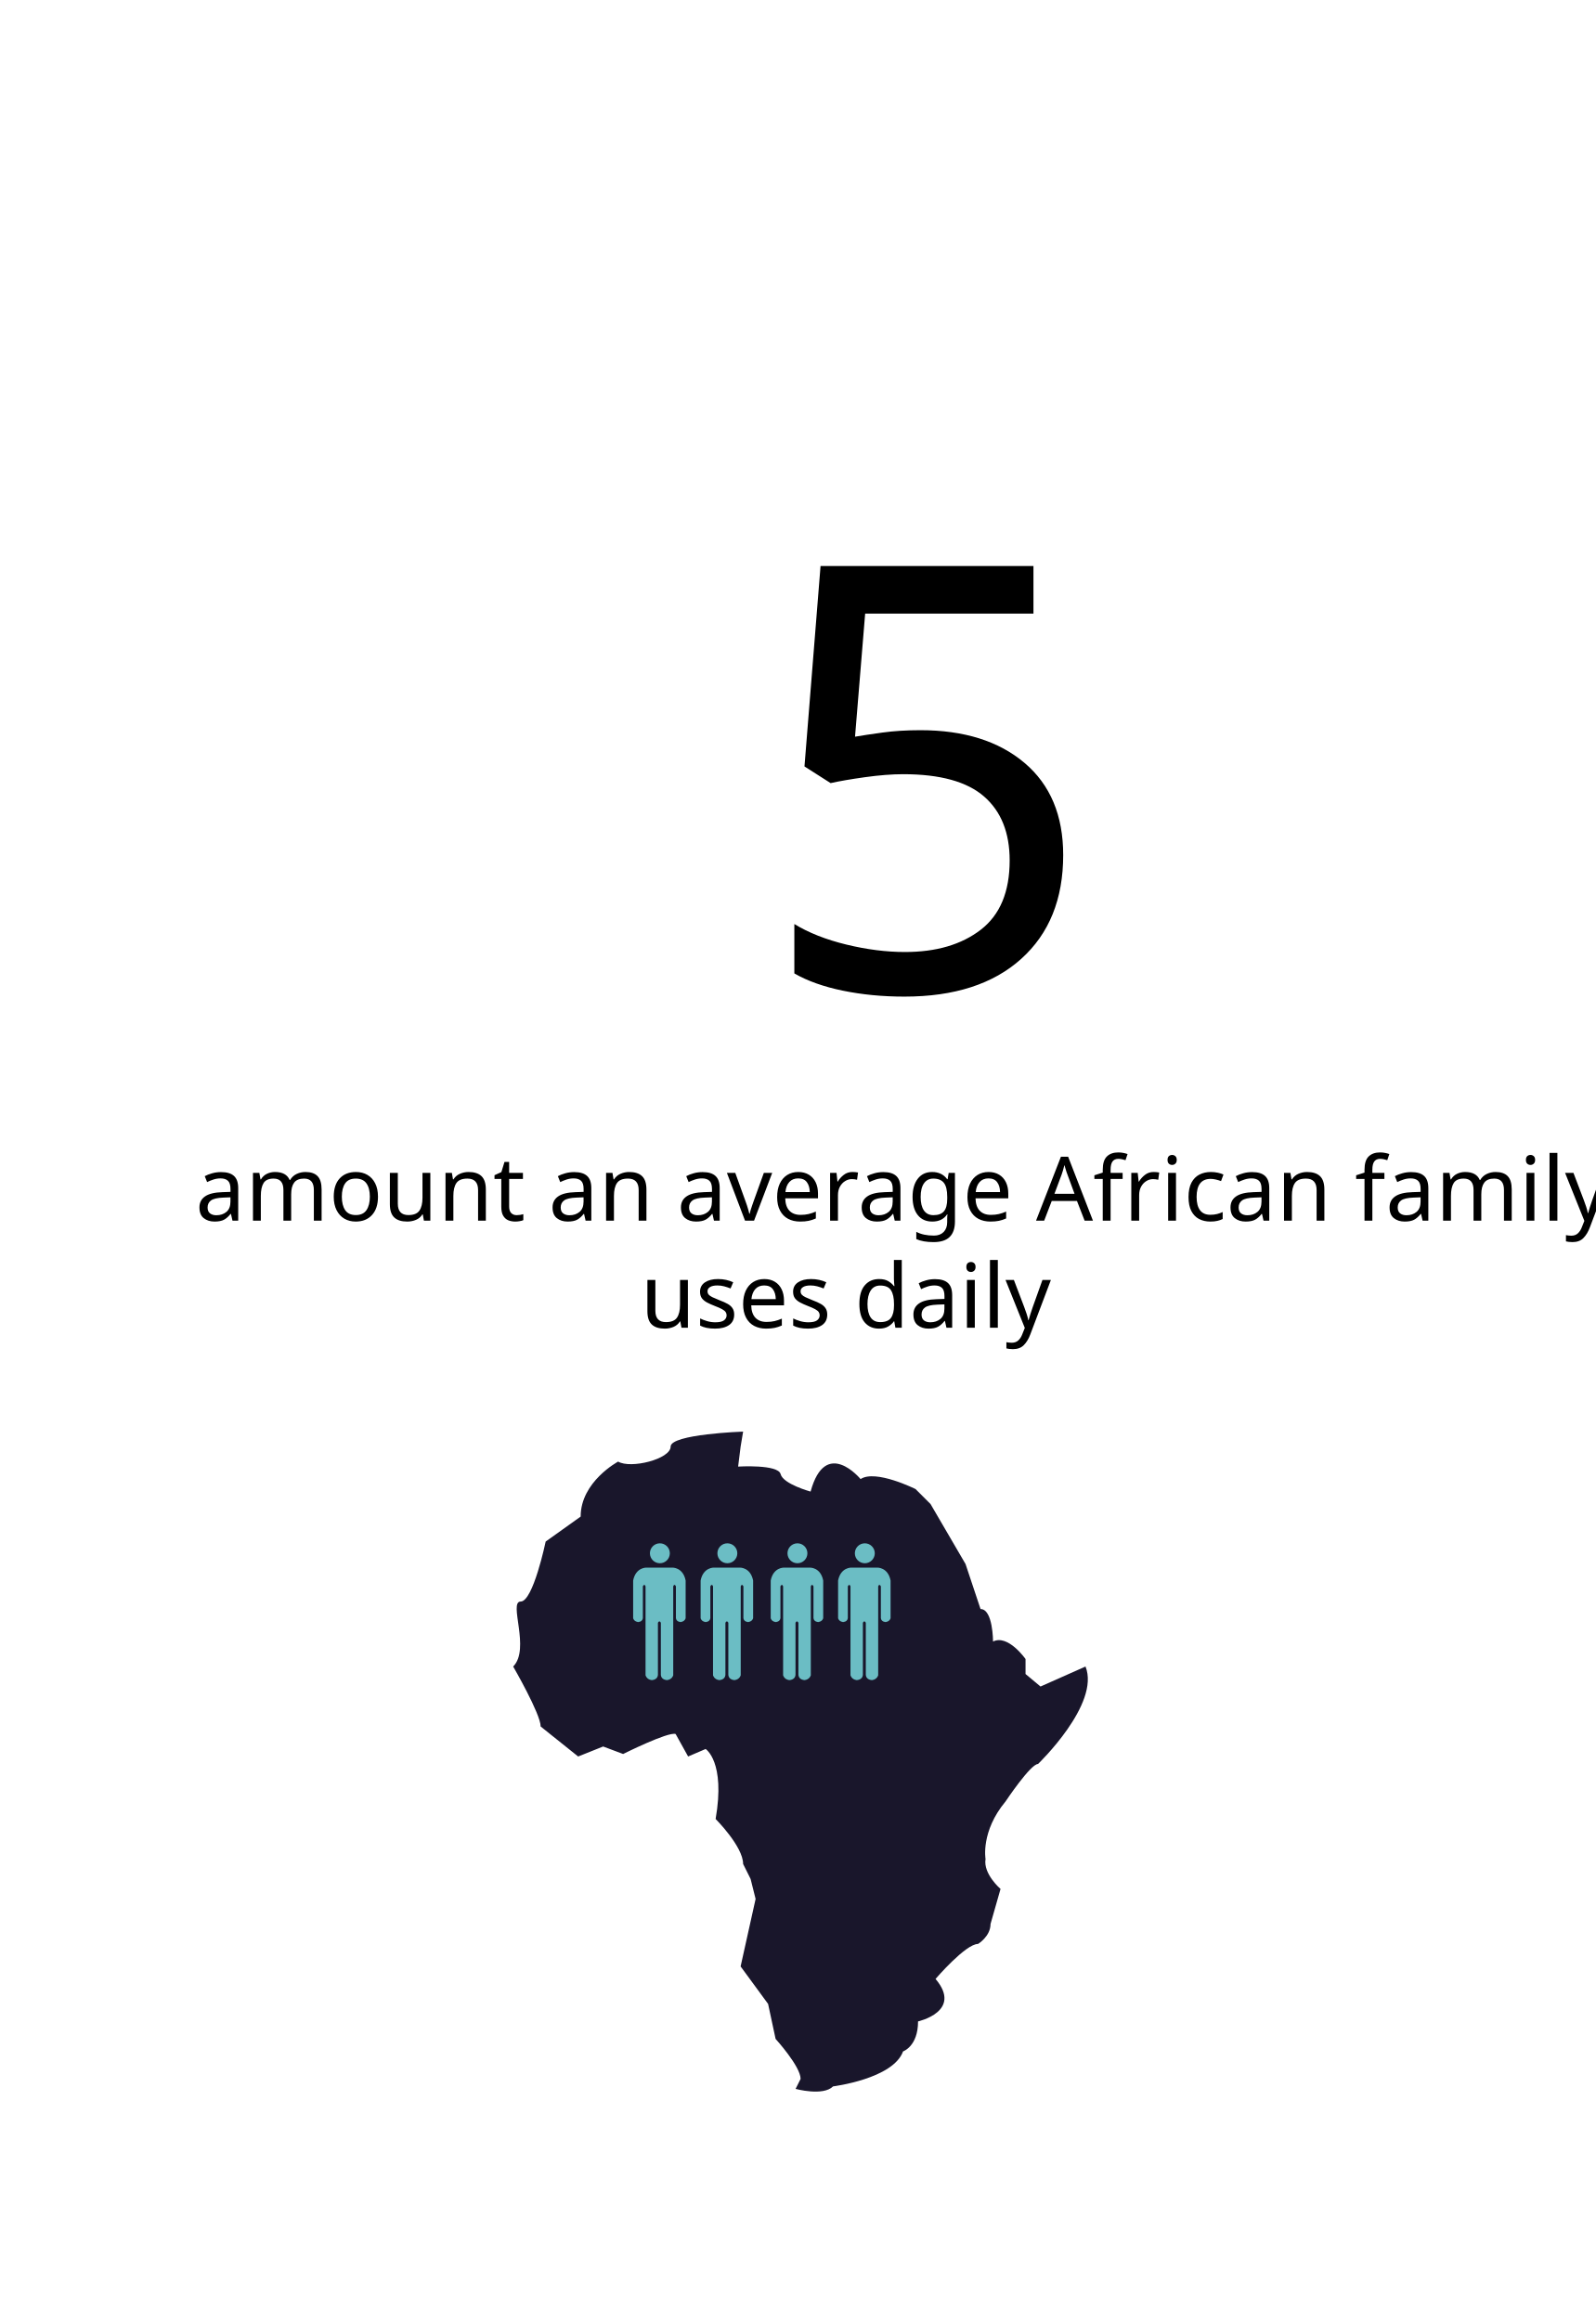
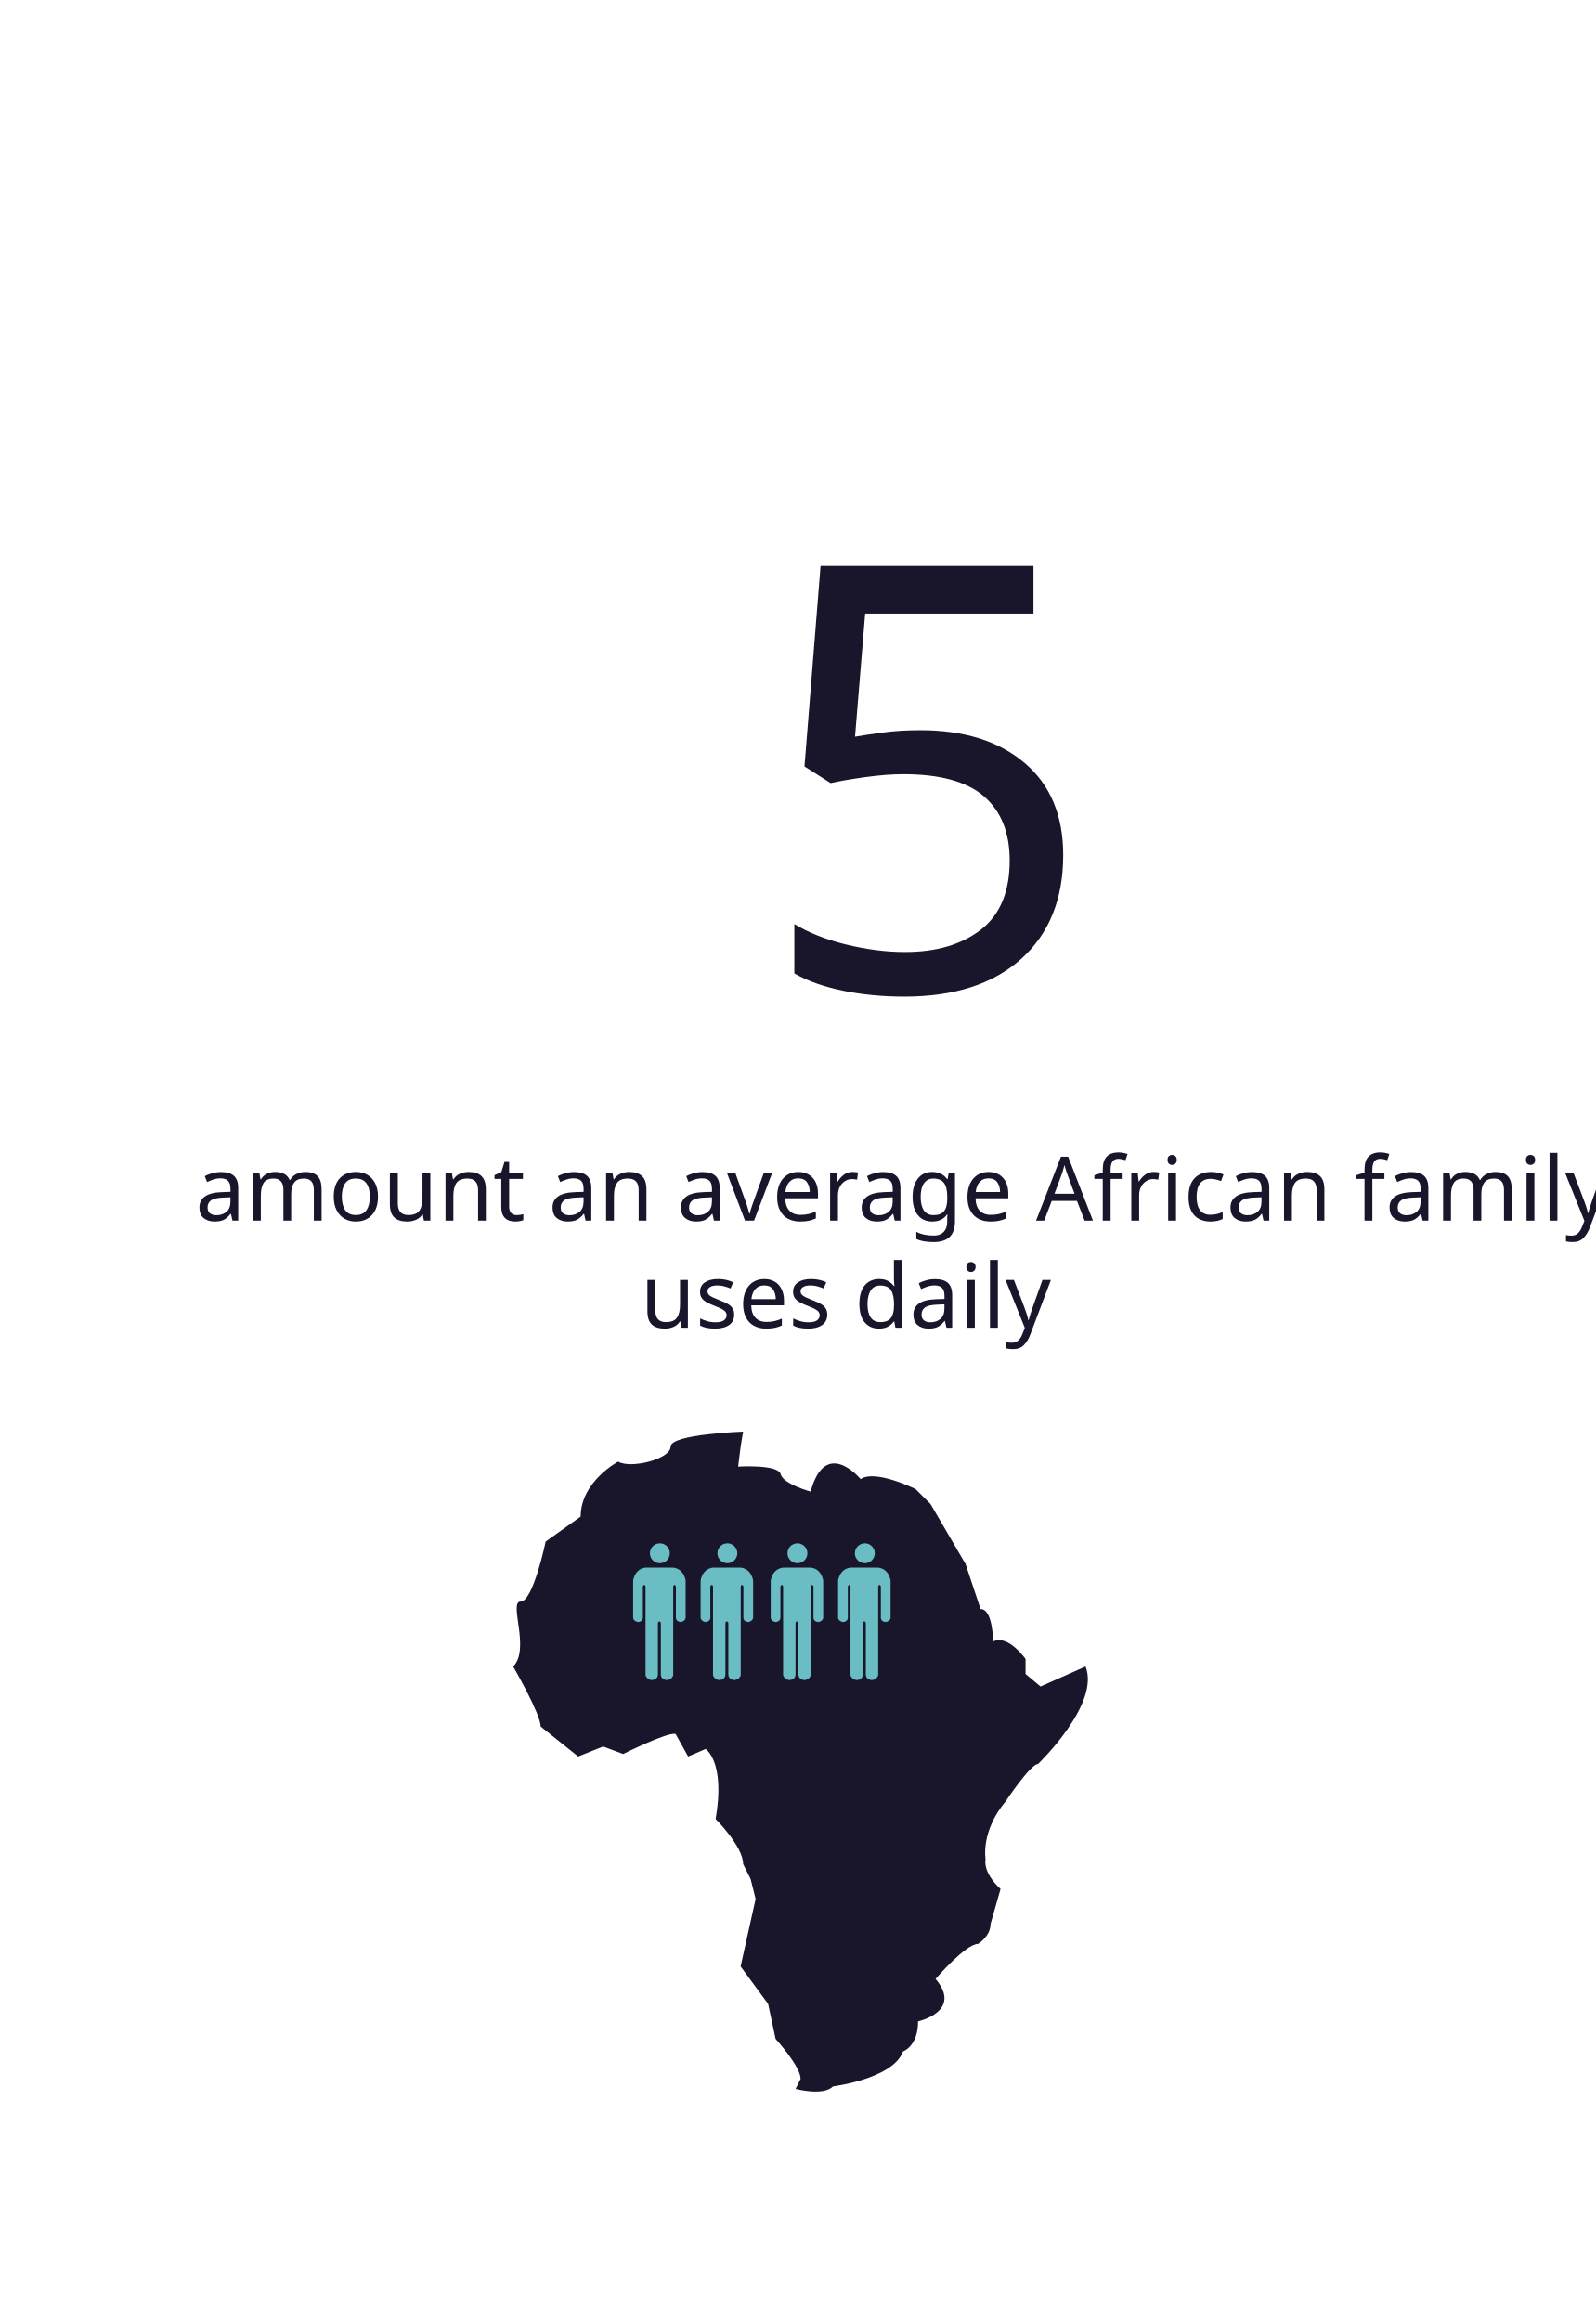
<svg xmlns="http://www.w3.org/2000/svg" version="1.1" id="Layer_1" x="0px" y="0px" width="536.378px" height="780.521px" viewBox="0 0 536.378 780.521" enable-background="new 0 0 536.378 780.521" xml:space="preserve">
-   <rect x="130.958" y="187.35" fill-rule="evenodd" clip-rule="evenodd" fill="none" width="380.723" height="157.991" />
-   <text transform="matrix(1 0 0 1 254.5195 333.1475)">
-     <tspan x="0" y="0" font-family="'Interstate-Bold'" font-size="200">5</tspan>
-     <tspan x="133.6" y="0" font-family="'Interstate-Bold'" font-size="150"> </tspan>
-   </text>
-   <rect x="-17.884" y="389.2" fill="none" width="587.72" height="91.228" />
-   <text transform="matrix(1 0 0 1 65.6943 410.5)">
-     <tspan x="0" y="0" font-family="'MyriadPro-Regular'" font-size="30">amount an average African family  </tspan>
-     <tspan x="149.638" y="36" font-family="'MyriadPro-Regular'" font-size="30">uses daily</tspan>
-   </text>
+   <rect x="130.958" y="187.35" fill="none" width="380.723" height="157.991" />
+   <text transform="matrix(1 0 0 1 254.5195 333.1475)" fill="#19162B" font-family="'Interstate-Bold'" font-size="200">5</text>
+   <text transform="matrix(1 0 0 1 388.1196 333.1475)" fill="#19162B" font-family="'Interstate-Bold'" font-size="150"> </text>
+   <rect x="-17.884" y="389.2" fill="none" width="587.719" height="91.228" />
+   <text transform="matrix(1 0 0 1 65.6943 410.5)" fill="#19162B" font-family="'MyriadPro-Regular'" font-size="30">amount an average African family  </text>
+   <text transform="matrix(1 0 0 1 215.3325 446.5)" fill="#19162B" font-family="'MyriadPro-Regular'" font-size="30">uses daily</text>
  <g>
-     <path fill="#19162B" d="M272.579,501.599c0,0-9.243-2.521-10.084-5.884c-0.841-3.361-14.288-2.521-14.288-2.521l0.841-6.724   l0.84-5.043c0,0-24.375,0.84-24.375,5.043c0,4.202-13.448,7.564-17.65,5.043c0,0-12.606,6.725-12.606,18.49l-11.766,8.403   c0,0-4.203,20.172-8.407,20.172c-4.199,0,3.364,15.968-2.52,21.853c0,0,9.244,15.969,9.244,20.17l12.607,10.086l8.404-3.362   l6.723,2.521c0,0,15.129-7.564,17.652-6.724l4.2,7.564l5.884-2.522c0,0,6.723,4.204,3.364,23.534c0,0,9.244,9.245,9.244,15.128   l2.519,5.042l1.682,6.725l-5.042,22.691l9.242,12.607l2.523,11.767c0,0,8.406,9.245,8.406,13.446l-1.682,3.363   c0,0,9.245,2.521,12.605-0.842c0,0,20.172-2.521,23.533-11.766c0,0,5.042-1.681,5.042-10.086c0,0,15.129-3.362,5.884-14.286   c0,0,10.085-11.768,14.287-11.768c0,0,4.205-2.521,4.205-6.724l3.359-11.767c0,0-5.884-5.043-5.041-10.086   c0,0-1.683-9.244,6.723-19.33c0,0,8.404-12.606,10.927-12.606c0,0,21.011-20.171,15.967-32.777l-15.128,6.723l-5.041-4.202v-5.043   c0,0-5.885-8.404-10.926-5.883c0,0,0-10.927-4.204-10.927l-5.043-15.128l-11.765-20.171l-5.045-5.043   c0,0-13.446-6.723-18.489-3.361C289.389,497.396,277.623,483.108,272.579,501.599z" />
+     <path fill="#19162B" d="M272.58,501.599c0,0-9.244-2.521-10.084-5.884c-0.841-3.361-14.288-2.521-14.288-2.521l0.841-6.725   l0.84-5.043c0,0-24.375,0.84-24.375,5.043c0,4.202-13.448,7.564-17.65,5.043c0,0-12.606,6.726-12.606,18.49l-11.766,8.403   c0,0-4.203,20.172-8.407,20.172c-4.199,0,3.364,15.968-2.52,21.853c0,0,9.244,15.97,9.244,20.17l12.607,10.087l8.404-3.362   l6.723,2.521c0,0,15.129-7.563,17.652-6.724l4.2,7.563l5.884-2.521c0,0,6.723,4.204,3.364,23.534c0,0,9.244,9.245,9.244,15.128   l2.519,5.042l1.682,6.725l-5.042,22.691l9.242,12.606l2.523,11.768c0,0,8.406,9.245,8.406,13.445l-1.682,3.363   c0,0,9.245,2.521,12.605-0.842c0,0,20.172-2.521,23.532-11.766c0,0,5.043-1.682,5.043-10.086c0,0,15.129-3.362,5.883-14.286   c0,0,10.086-11.769,14.287-11.769c0,0,4.205-2.521,4.205-6.724l3.359-11.768c0,0-5.883-5.043-5.041-10.086   c0,0-1.684-9.243,6.723-19.33c0,0,8.404-12.605,10.928-12.605c0,0,21.012-20.171,15.967-32.777l-15.127,6.724l-5.041-4.202v-5.043   c0,0-5.887-8.404-10.928-5.884c0,0,0-10.927-4.203-10.927l-5.043-15.128l-11.766-20.171l-5.045-5.043   c0,0-13.445-6.723-18.488-3.361C289.389,497.396,277.623,483.108,272.58,501.599z" />
    <g>
-       <path fill="#6BBDC4" d="M290.16,545.714v17.568c-0.164,1.717-2.124,1.717-2.124,1.717c-1.717-0.245-2.044-1.636-2.044-1.636    v-29.905c-0.409-1.063-0.897,0-0.897,0v10.704c-0.165,1.307-1.637,1.307-1.637,1.307c-1.471-0.245-1.633-1.307-1.633-1.307    v-12.666c0.9-4.494,4.494-4.331,4.494-4.331h4.249h0.165h4.246c0,0,3.598-0.163,4.495,4.331v12.666c0,0-0.164,1.062-1.636,1.307    c0,0-1.471,0-1.632-1.307v-10.704c0,0-0.492-1.063-0.9,0v29.905c0,0-0.327,1.391-2.042,1.636c0,0-1.963,0-2.122-1.717v-17.568    C291.143,545.714,290.691,544.692,290.16,545.714z" />
-       <path fill="#6BBDC4" d="M294.164,522.344c0,1.851-1.5,3.353-3.351,3.353c-1.852,0-3.352-1.502-3.352-3.353    c0-1.849,1.5-3.349,3.352-3.349C292.664,518.995,294.164,520.495,294.164,522.344z" />
+       <path fill="#6BBDC4" d="M290.16,545.714v17.568c-0.164,1.717-2.123,1.717-2.123,1.717c-1.718-0.245-2.045-1.636-2.045-1.636    v-29.905c-0.408-1.063-0.896,0-0.896,0v10.704c-0.165,1.307-1.637,1.307-1.637,1.307c-1.472-0.245-1.633-1.307-1.633-1.307    v-12.666c0.899-4.494,4.493-4.331,4.493-4.331h4.249h0.165h4.246c0,0,3.599-0.163,4.495,4.331v12.666c0,0-0.164,1.062-1.637,1.307    c0,0-1.471,0-1.631-1.307v-10.704c0,0-0.492-1.063-0.9,0v29.905c0,0-0.327,1.391-2.042,1.636c0,0-1.964,0-2.122-1.717v-17.568    C291.143,545.714,290.691,544.692,290.16,545.714z" />
+       <path fill="#6BBDC4" d="M294.164,522.344c0,1.852-1.5,3.354-3.351,3.354c-1.853,0-3.353-1.502-3.353-3.354    c0-1.849,1.5-3.349,3.353-3.349C292.664,518.995,294.164,520.495,294.164,522.344z" />
    </g>
-     <path fill="#6BBDC4" d="M267.503,545.715v17.567c-0.164,1.715-2.128,1.715-2.128,1.715c-1.714-0.243-2.039-1.634-2.039-1.634   v-29.905c-0.409-1.062-0.9,0-0.9,0v10.704c-0.162,1.307-1.633,1.307-1.633,1.307c-1.471-0.244-1.635-1.307-1.635-1.307v-12.665   c0.899-4.495,4.493-4.33,4.493-4.33h4.25h0.162h4.249c0,0,3.598-0.165,4.495,4.33v12.665c0,0-0.162,1.062-1.633,1.307   c0,0-1.471,0-1.635-1.307v-10.704c0,0-0.488-1.062-0.898,0v29.905c0,0-0.329,1.391-2.043,1.634c0,0-1.961,0-2.125-1.715v-17.567   C268.482,545.715,268.033,544.693,267.503,545.715z" />
-     <path fill="#6BBDC4" d="M271.505,522.346c0,1.85-1.5,3.351-3.348,3.351c-1.854,0-3.351-1.501-3.351-3.351   c0-1.851,1.497-3.351,3.351-3.351C270.005,518.995,271.505,520.495,271.505,522.346z" />
+     <path fill="#6BBDC4" d="M267.503,545.715v17.567c-0.164,1.715-2.128,1.715-2.128,1.715c-1.714-0.243-2.039-1.634-2.039-1.634   v-29.905c-0.409-1.062-0.9,0-0.9,0v10.704c-0.162,1.307-1.633,1.307-1.633,1.307c-1.471-0.244-1.635-1.307-1.635-1.307v-12.665   c0.899-4.495,4.493-4.33,4.493-4.33h4.25h0.162h4.249c0,0,3.598-0.165,4.495,4.33v12.665c0,0-0.162,1.062-1.633,1.307   c0,0-1.472,0-1.636-1.307v-10.704c0,0-0.487-1.062-0.897,0v29.905c0,0-0.329,1.391-2.043,1.634c0,0-1.961,0-2.125-1.715v-17.567   C268.482,545.715,268.033,544.693,267.503,545.715z" />
+     <path fill="#6BBDC4" d="M271.505,522.346c0,1.851-1.5,3.352-3.348,3.352c-1.854,0-3.351-1.501-3.351-3.352s1.497-3.351,3.351-3.351   C270.005,518.995,271.505,520.495,271.505,522.346z" />
    <path fill="#6BBDC4" d="M243.933,545.714v17.568c-0.16,1.717-2.125,1.717-2.125,1.717c-1.714-0.245-2.041-1.636-2.041-1.636   v-29.905c-0.407-1.063-0.901,0-0.901,0v10.704c-0.163,1.307-1.632,1.307-1.632,1.307c-1.47-0.245-1.635-1.307-1.635-1.307v-12.666   c0.898-4.494,4.494-4.331,4.494-4.331h4.249h0.164h4.249c0,0,3.595-0.163,4.495,4.331v12.666c0,0-0.162,1.062-1.633,1.307   c0,0-1.47,0-1.635-1.307v-10.704c0,0-0.492-1.063-0.9,0v29.905c0,0-0.327,1.391-2.042,1.636c0,0-1.959,0-2.125-1.717v-17.568   C244.915,545.714,244.466,544.692,243.933,545.714z" />
-     <path fill="#6BBDC4" d="M247.937,522.344c0,1.851-1.499,3.353-3.349,3.353c-1.851,0-3.349-1.502-3.349-3.353   c0-1.849,1.498-3.349,3.349-3.349C246.438,518.995,247.937,520.495,247.937,522.344z" />
+     <path fill="#6BBDC4" d="M247.937,522.344c0,1.852-1.499,3.354-3.349,3.354c-1.851,0-3.349-1.502-3.349-3.354   c0-1.849,1.498-3.349,3.349-3.349C246.438,518.995,247.937,520.495,247.937,522.344z" />
    <path fill="#6BBDC4" d="M221.241,545.714v17.568c-0.162,1.717-2.124,1.717-2.124,1.717c-1.716-0.245-2.042-1.636-2.042-1.636   v-29.905c-0.409-1.063-0.899,0-0.899,0v10.704c-0.162,1.307-1.634,1.307-1.634,1.307c-1.472-0.245-1.634-1.307-1.634-1.307v-12.666   c0.898-4.494,4.493-4.331,4.493-4.331h4.249h0.165h4.249c0,0,3.595-0.163,4.493,4.331v12.666c0,0-0.162,1.062-1.634,1.307   c0,0-1.472,0-1.634-1.307v-10.704c0,0-0.492-1.063-0.901,0v29.905c0,0-0.324,1.391-2.04,1.636c0,0-1.962,0-2.124-1.717v-17.568   C222.224,545.714,221.774,544.692,221.241,545.714z" />
-     <path fill="#6BBDC4" d="M225.245,522.344c0,1.851-1.497,3.353-3.351,3.353c-1.848,0-3.348-1.502-3.348-3.353   c0-1.849,1.5-3.349,3.348-3.349C223.748,518.995,225.245,520.495,225.245,522.344z" />
+     <path fill="#6BBDC4" d="M225.245,522.344c0,1.852-1.497,3.354-3.351,3.354c-1.848,0-3.348-1.502-3.348-3.354   c0-1.849,1.5-3.349,3.348-3.349C223.748,518.995,225.245,520.495,225.245,522.344z" />
  </g>
</svg>
